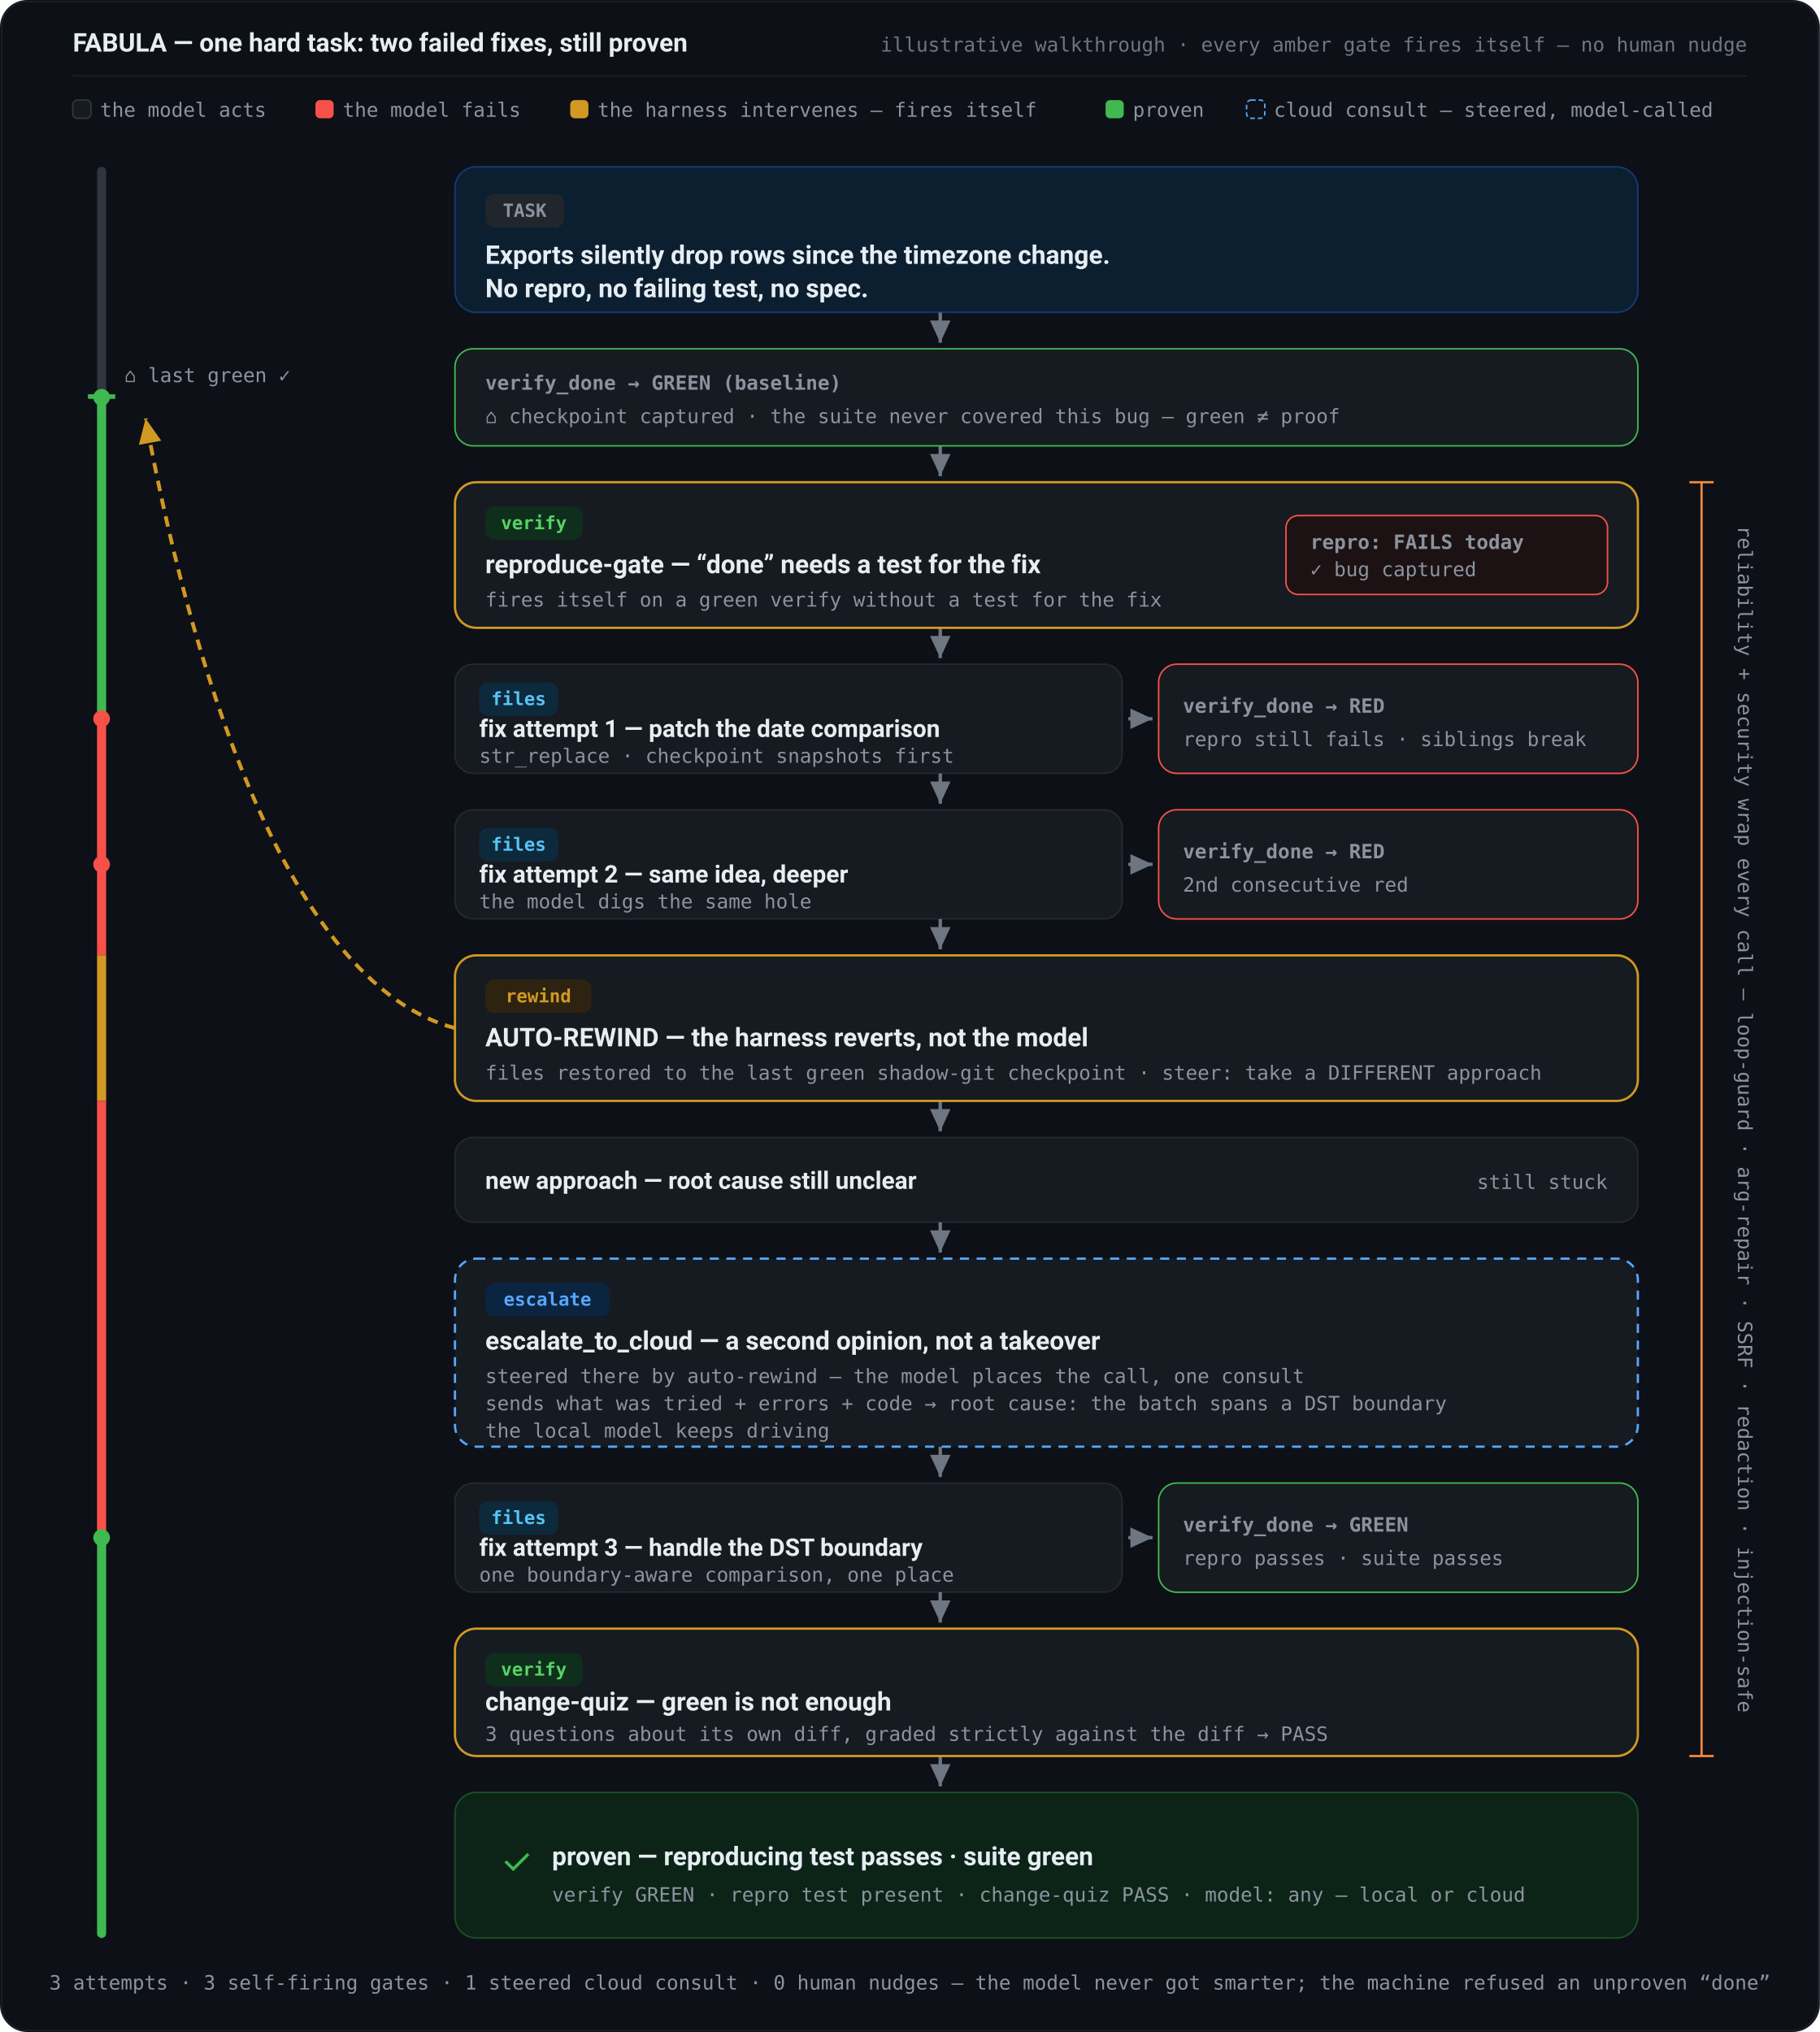
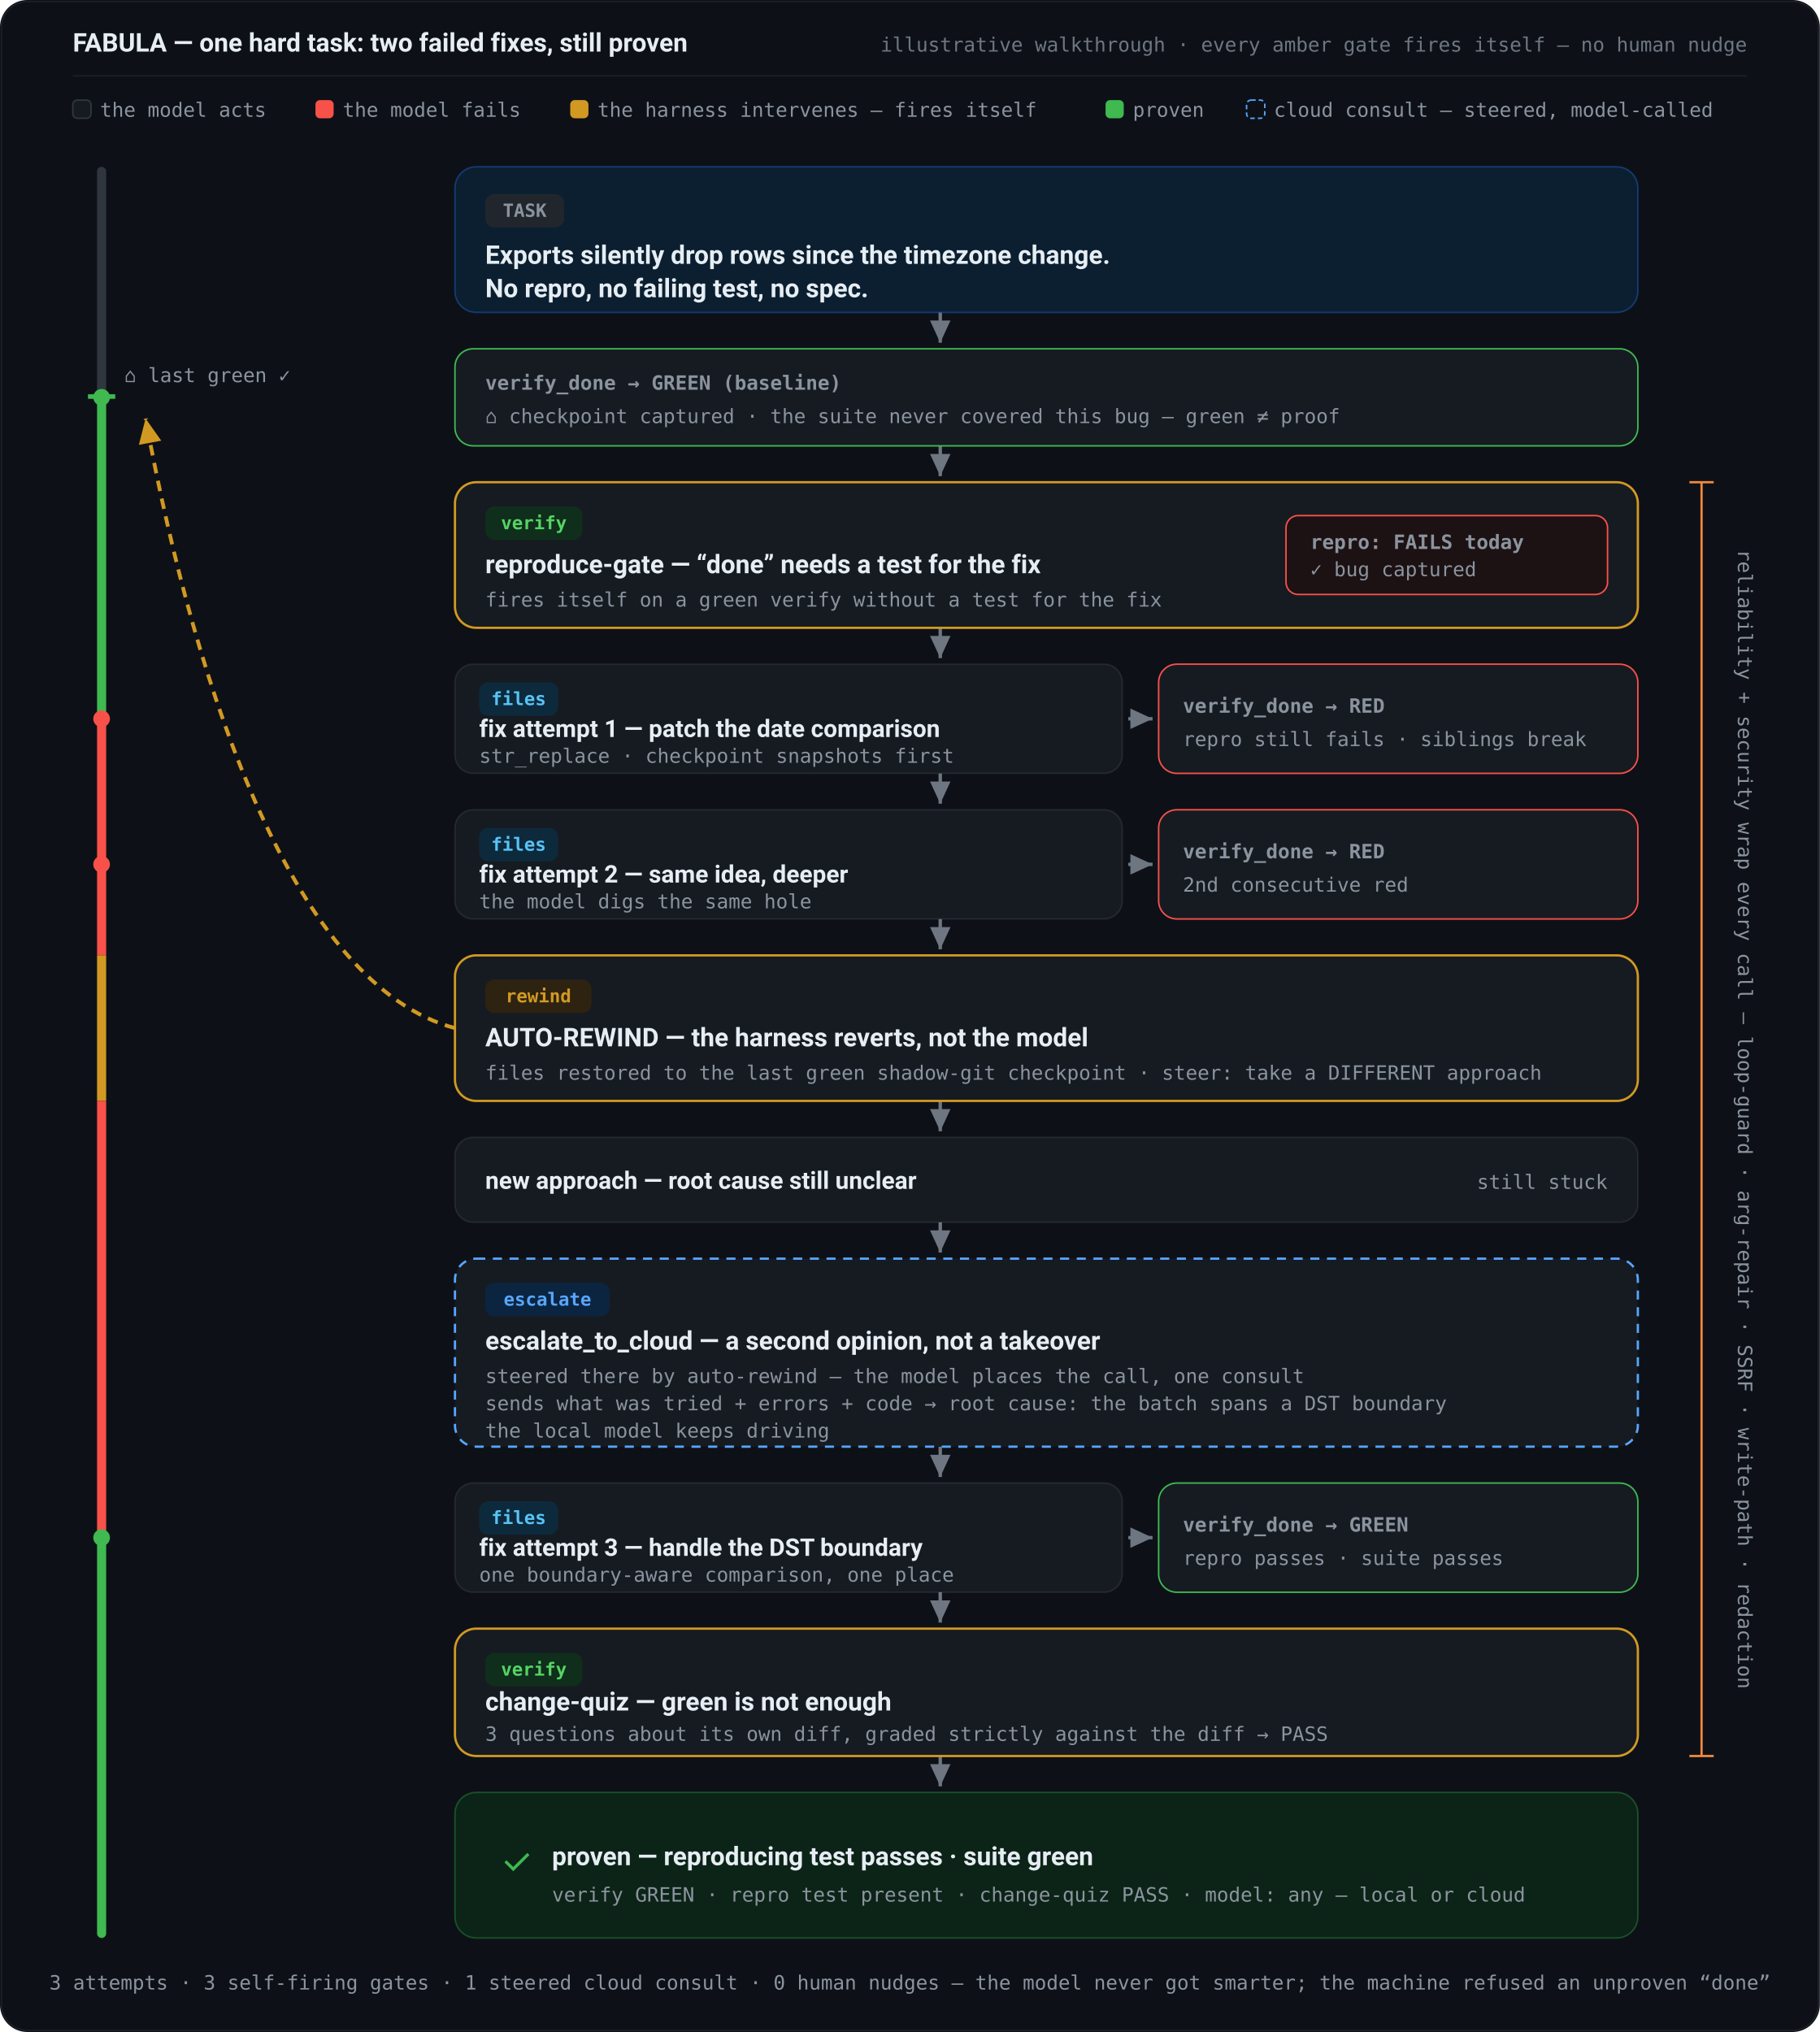
<svg xmlns="http://www.w3.org/2000/svg" viewBox="0 0 1200 1340" font-family="-apple-system, BlinkMacSystemFont, 'Segoe UI', Roboto, Helvetica, Arial, sans-serif">
  <defs>
    <marker id="arw" markerWidth="9" markerHeight="9" refX="6.5" refY="3" orient="auto">
      <path d="M0,0 L6.5,3 L0,6 Z" fill="#6e7681" />
    </marker>
    <marker id="arwAmber" markerWidth="9" markerHeight="9" refX="6.5" refY="3" orient="auto">
      <path d="M0,0 L6.5,3 L0,6 Z" fill="#d29922" />
    </marker>
    <style>
      .card{fill:#161b22;stroke:#ffffff14;stroke-width:1;}
      .gate{fill:#161b22;stroke:#d29922;stroke-width:1.5;}
      .title{fill:#e6edf3;font-size:17px;font-weight:600;}
      .t2{fill:#e6edf3;font-size:16px;font-weight:600;}
      .sub{fill:#8b949e;font-size:13px;font-family:ui-monospace,SFMono-Regular,Menlo,Consolas,monospace;}
      .tag{font-size:12px;font-weight:600;font-family:ui-monospace,SFMono-Regular,Menlo,Consolas,monospace;}
      .flow{stroke:#6e7681;stroke-width:2.25;fill:none;}
      .hdr{fill:#e6edf3;font-size:17px;font-weight:600;}
      .hdrm{fill:#6e7681;font-size:13px;font-family:ui-monospace,SFMono-Regular,Menlo,Consolas,monospace;}
    </style>
  </defs>
  <rect x="0" y="0" width="1200" height="1340" rx="18" fill="#0d1117" />
  <rect x="1" y="1" width="1198" height="1338" rx="17" fill="none" stroke="#ffffff10" />
  <text x="48" y="34" class="hdr">FABULA — one hard task: two failed fixes, still proven</text>
  <text x="1152" y="34" text-anchor="end" class="hdrm">illustrative walkthrough · every amber gate fires itself — no human nudge</text>
  <line x1="48" y1="50" x2="1152" y2="50" stroke="#ffffff10" />
  <rect x="48" y="66" width="12" height="12" rx="3" fill="#161b22" stroke="#30363d" />
  <text x="66" y="77" class="sub" font-size="14">the model acts</text>
  <rect x="208" y="66" width="12" height="12" rx="3" fill="#f85149" />
  <text x="226" y="77" class="sub" font-size="14">the model fails</text>
  <rect x="376" y="66" width="12" height="12" rx="3" fill="#d29922" />
  <text x="394" y="77" class="sub" font-size="14">the harness intervenes — fires itself</text>
  <rect x="729" y="66" width="12" height="12" rx="3" fill="#3fb950" />
  <text x="747" y="77" class="sub" font-size="14">proven</text>
  <rect x="822" y="66" width="12" height="12" rx="3" fill="none" stroke="#58a6ff" stroke-dasharray="3 2" />
  <text x="840" y="77" class="sub" font-size="14">cloud consult — steered, model-called</text>
  <rect x="64" y="110" width="6" height="152" rx="3" fill="#30363d" />
  <rect x="64" y="262" width="6" height="212" fill="#3fb950" />
  <rect x="64" y="474" width="6" height="156" fill="#f85149" />
  <rect x="64" y="630" width="6" height="96" fill="#d29922" />
  <rect x="64" y="726" width="6" height="288" fill="#f85149" />
  <rect x="64" y="1014" width="6" height="264" rx="3" fill="#3fb950" />
  <rect x="58" y="260" width="18" height="3" fill="#3fb950" />
  <text x="82" y="252" class="sub" fill="#3fb950">⌂ last green ✓</text>
  <circle cx="67" cy="262" r="5.5" fill="#3fb950" />
  <circle cx="67" cy="474" r="5.5" fill="#f85149" />
  <circle cx="67" cy="570" r="5.5" fill="#f85149" />
  <circle cx="67" cy="1014" r="5.5" fill="#3fb950" />
  <line x1="1122" y1="318" x2="1122" y2="1158" stroke="#f0883e" stroke-width="1.5" />
  <line x1="1114" y1="318" x2="1130" y2="318" stroke="#f0883e" stroke-width="1.5" />
  <line x1="1114" y1="1158" x2="1130" y2="1158" stroke="#f0883e" stroke-width="1.5" />
-   <text transform="rotate(90 1146 738)" x="1146" y="738" text-anchor="middle" class="sub" fill="#f0883e">reliability + security wrap every call — loop-guard · arg-repair · SSRF · redaction · injection-safe</text>
+   <text transform="rotate(90 1146 738)" x="1146" y="738" text-anchor="middle" class="sub" fill="#f0883e">reliability + security wrap every call — loop-guard · arg-repair · SSRF · write-path · redaction</text>
  <g>
    <path class="flow" d="M620,206 L620,226" marker-end="url(#arw)" />
    <path class="flow" d="M620,294 L620,314" marker-end="url(#arw)" />
    <path class="flow" d="M620,414 L620,434" marker-end="url(#arw)" />
    <path class="flow" d="M620,510 L620,530" marker-end="url(#arw)" />
    <path class="flow" d="M620,606 L620,626" marker-end="url(#arw)" />
    <path class="flow" d="M620,726 L620,746" marker-end="url(#arw)" />
    <path class="flow" d="M620,806 L620,826" marker-end="url(#arw)" />
    <path class="flow" d="M620,954 L620,974" marker-end="url(#arw)" />
    <path class="flow" d="M620,1050 L620,1070" marker-end="url(#arw)" />
    <path class="flow" d="M620,1158 L620,1178" marker-end="url(#arw)" />
    <path class="flow" d="M744,474 L760,474" marker-end="url(#arw)" />
    <path class="flow" d="M744,570 L760,570" marker-end="url(#arw)" />
    <path class="flow" d="M744,1014 L760,1014" marker-end="url(#arw)" />
  </g>
  <g>
    <rect x="300" y="110" width="780" height="96" rx="14" fill="#0b1f30" stroke="#1f6feb66" />
    <rect x="320" y="128" width="52" height="22" rx="6" fill="#21262d" />
    <text x="346" y="143" text-anchor="middle" class="tag" fill="#8b949e">TASK</text>
    <text x="320" y="174" class="title">Exports silently drop rows since the timezone change.</text>
    <text x="320" y="196" class="title" fill="#8b949e">No repro, no failing test, no spec.</text>
  </g>
  <g>
    <rect x="300" y="230" width="780" height="64" rx="12" fill="#161b22" stroke="#3fb950" />
    <text x="320" y="257" class="sub" font-size="15" font-weight="700" fill="#3fb950">verify_done → GREEN (baseline)</text>
    <text x="320" y="279" class="sub">⌂ checkpoint captured · the suite never covered this bug — green ≠ proof</text>
  </g>
  <g>
    <rect x="300" y="318" width="780" height="96" rx="14" class="gate" />
    <rect x="320" y="334" width="64" height="22" rx="6" fill="#0f2e1b" />
    <text x="352" y="349" text-anchor="middle" class="tag" fill="#56d364">verify</text>
    <text x="320" y="378" class="title">reproduce-gate — “done” needs a test for the fix</text>
    <text x="320" y="400" class="sub">fires itself on a green verify without a test for the fix</text>
    <rect x="848" y="340" width="212" height="52" rx="8" fill="#1c1113" stroke="#f85149" />
    <text x="864" y="362" class="sub" fill="#f85149" font-weight="700">repro: FAILS today</text>
    <text x="864" y="380" class="sub">✓ bug captured</text>
  </g>
  <g>
    <rect x="300" y="438" width="440" height="72" rx="12" class="card" />
    <rect x="316" y="450" width="52" height="22" rx="6" fill="#0d2a3d" />
    <text x="342" y="465" text-anchor="middle" class="tag" fill="#58c3f5">files</text>
    <text x="316" y="486" class="t2">fix attempt 1 — patch the date comparison</text>
    <text x="316" y="503" class="sub">str_replace · checkpoint snapshots first</text>
    <rect x="764" y="438" width="316" height="72" rx="12" fill="#161b22" stroke="#f85149" />
    <text x="780" y="470" class="sub" font-size="15" font-weight="700" fill="#f85149">verify_done → RED</text>
    <text x="780" y="492" class="sub">repro still fails · siblings break</text>
  </g>
  <g>
    <rect x="300" y="534" width="440" height="72" rx="12" class="card" />
    <rect x="316" y="546" width="52" height="22" rx="6" fill="#0d2a3d" />
    <text x="342" y="561" text-anchor="middle" class="tag" fill="#58c3f5">files</text>
    <text x="316" y="582" class="t2">fix attempt 2 — same idea, deeper</text>
    <text x="316" y="599" class="sub">the model digs the same hole</text>
    <rect x="764" y="534" width="316" height="72" rx="12" fill="#161b22" stroke="#f85149" />
    <text x="780" y="566" class="sub" font-size="15" font-weight="700" fill="#f85149">verify_done → RED</text>
    <text x="780" y="588" class="sub">2nd consecutive red</text>
  </g>
  <g>
    <rect x="300" y="630" width="780" height="96" rx="14" class="gate" />
    <rect x="320" y="646" width="70" height="22" rx="6" fill="#2d2310" />
    <text x="355" y="661" text-anchor="middle" class="tag" fill="#d29922">rewind</text>
    <text x="320" y="690" class="title">AUTO-REWIND — the harness reverts, not the model</text>
    <text x="320" y="712" class="sub">files restored to the last green shadow-git checkpoint · steer: take a DIFFERENT approach</text>
  </g>
  <path d="M300,678 C195,650 130,460 96,276" fill="none" stroke="#d29922" stroke-width="2.5" stroke-dasharray="7 5" marker-end="url(#arwAmber)" />
  <g>
    <rect x="300" y="750" width="780" height="56" rx="12" class="card" />
    <text x="320" y="784" class="t2">new approach — root cause still unclear</text>
    <text x="1060" y="784" text-anchor="end" class="sub">still stuck</text>
  </g>
  <g>
    <rect x="300" y="830" width="780" height="124" rx="14" fill="#161b22" stroke="#58a6ff" stroke-width="1.5" stroke-dasharray="6 5" />
    <rect x="320" y="846" width="82" height="22" rx="6" fill="#0b2540" />
    <text x="361" y="861" text-anchor="middle" class="tag" fill="#58a6ff">escalate</text>
    <text x="320" y="890" class="title">escalate_to_cloud — a second opinion, not a takeover</text>
    <text x="320" y="912" class="sub">steered there by auto-rewind — the model places the call, one consult</text>
    <text x="320" y="930" class="sub" fill="#c9d1d9">sends what was tried + errors + code → root cause: the batch spans a DST boundary</text>
    <text x="320" y="948" class="sub" fill="#6e7681">the local model keeps driving</text>
  </g>
  <g>
    <rect x="300" y="978" width="440" height="72" rx="12" class="card" />
    <rect x="316" y="990" width="52" height="22" rx="6" fill="#0d2a3d" />
    <text x="342" y="1005" text-anchor="middle" class="tag" fill="#58c3f5">files</text>
    <text x="316" y="1026" class="t2">fix attempt 3 — handle the DST boundary</text>
    <text x="316" y="1043" class="sub">one boundary-aware comparison, one place</text>
    <rect x="764" y="978" width="316" height="72" rx="12" fill="#161b22" stroke="#3fb950" />
    <text x="780" y="1010" class="sub" font-size="15" font-weight="700" fill="#3fb950">verify_done → GREEN</text>
    <text x="780" y="1032" class="sub">repro passes · suite passes</text>
  </g>
  <g>
    <rect x="300" y="1074" width="780" height="84" rx="14" class="gate" />
    <rect x="320" y="1090" width="64" height="22" rx="6" fill="#0f2e1b" />
    <text x="352" y="1105" text-anchor="middle" class="tag" fill="#56d364">verify</text>
    <text x="320" y="1128" class="title">change-quiz — green is not enough</text>
    <text x="320" y="1148" class="sub">3 questions about its own diff, graded strictly against the diff → PASS</text>
  </g>
  <g>
    <rect x="300" y="1182" width="780" height="96" rx="14" fill="#0c2417" stroke="#2ea04366" />
    <text x="330" y="1236" font-size="24" fill="#3fb950">✓</text>
    <text x="364" y="1230" class="title" fill="#56d364">proven — reproducing test passes · suite green</text>
    <text x="364" y="1254" class="sub" fill="#7ee787" font-size="12.5">verify GREEN · repro test present · change-quiz PASS · model: any — local or cloud</text>
  </g>
  <text x="600" y="1312" text-anchor="middle" class="sub">3 attempts · 3 self-firing gates · 1 steered cloud consult · 0 human nudges — the model never got smarter; the machine refused an unproven “done”</text>
</svg>
